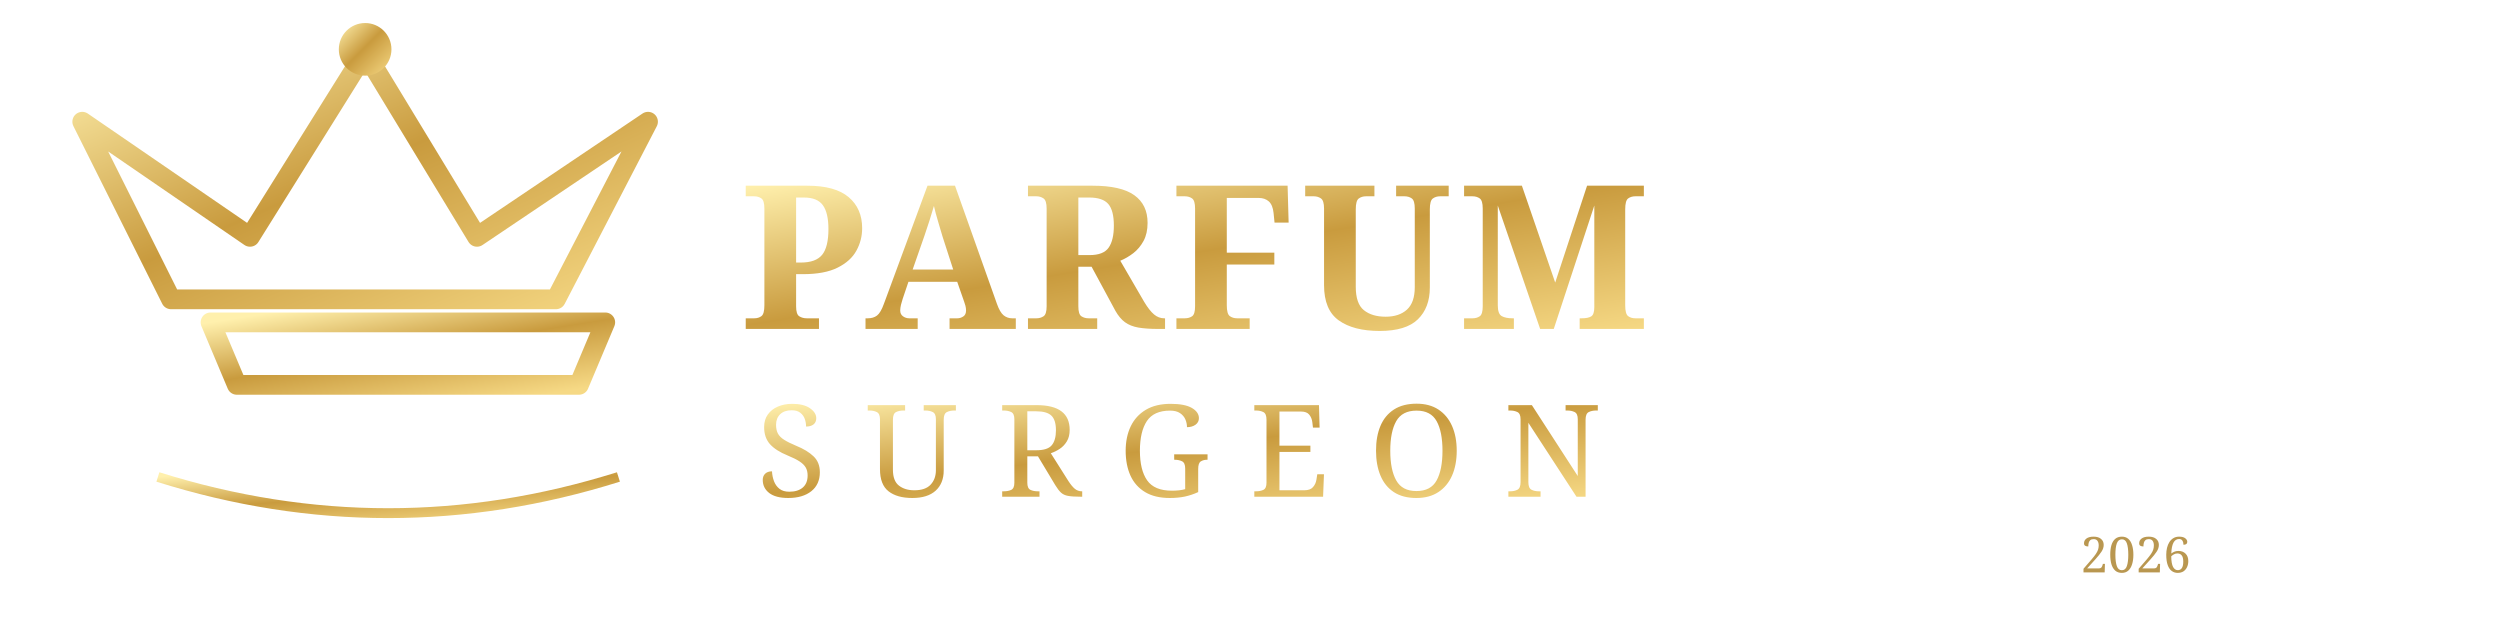
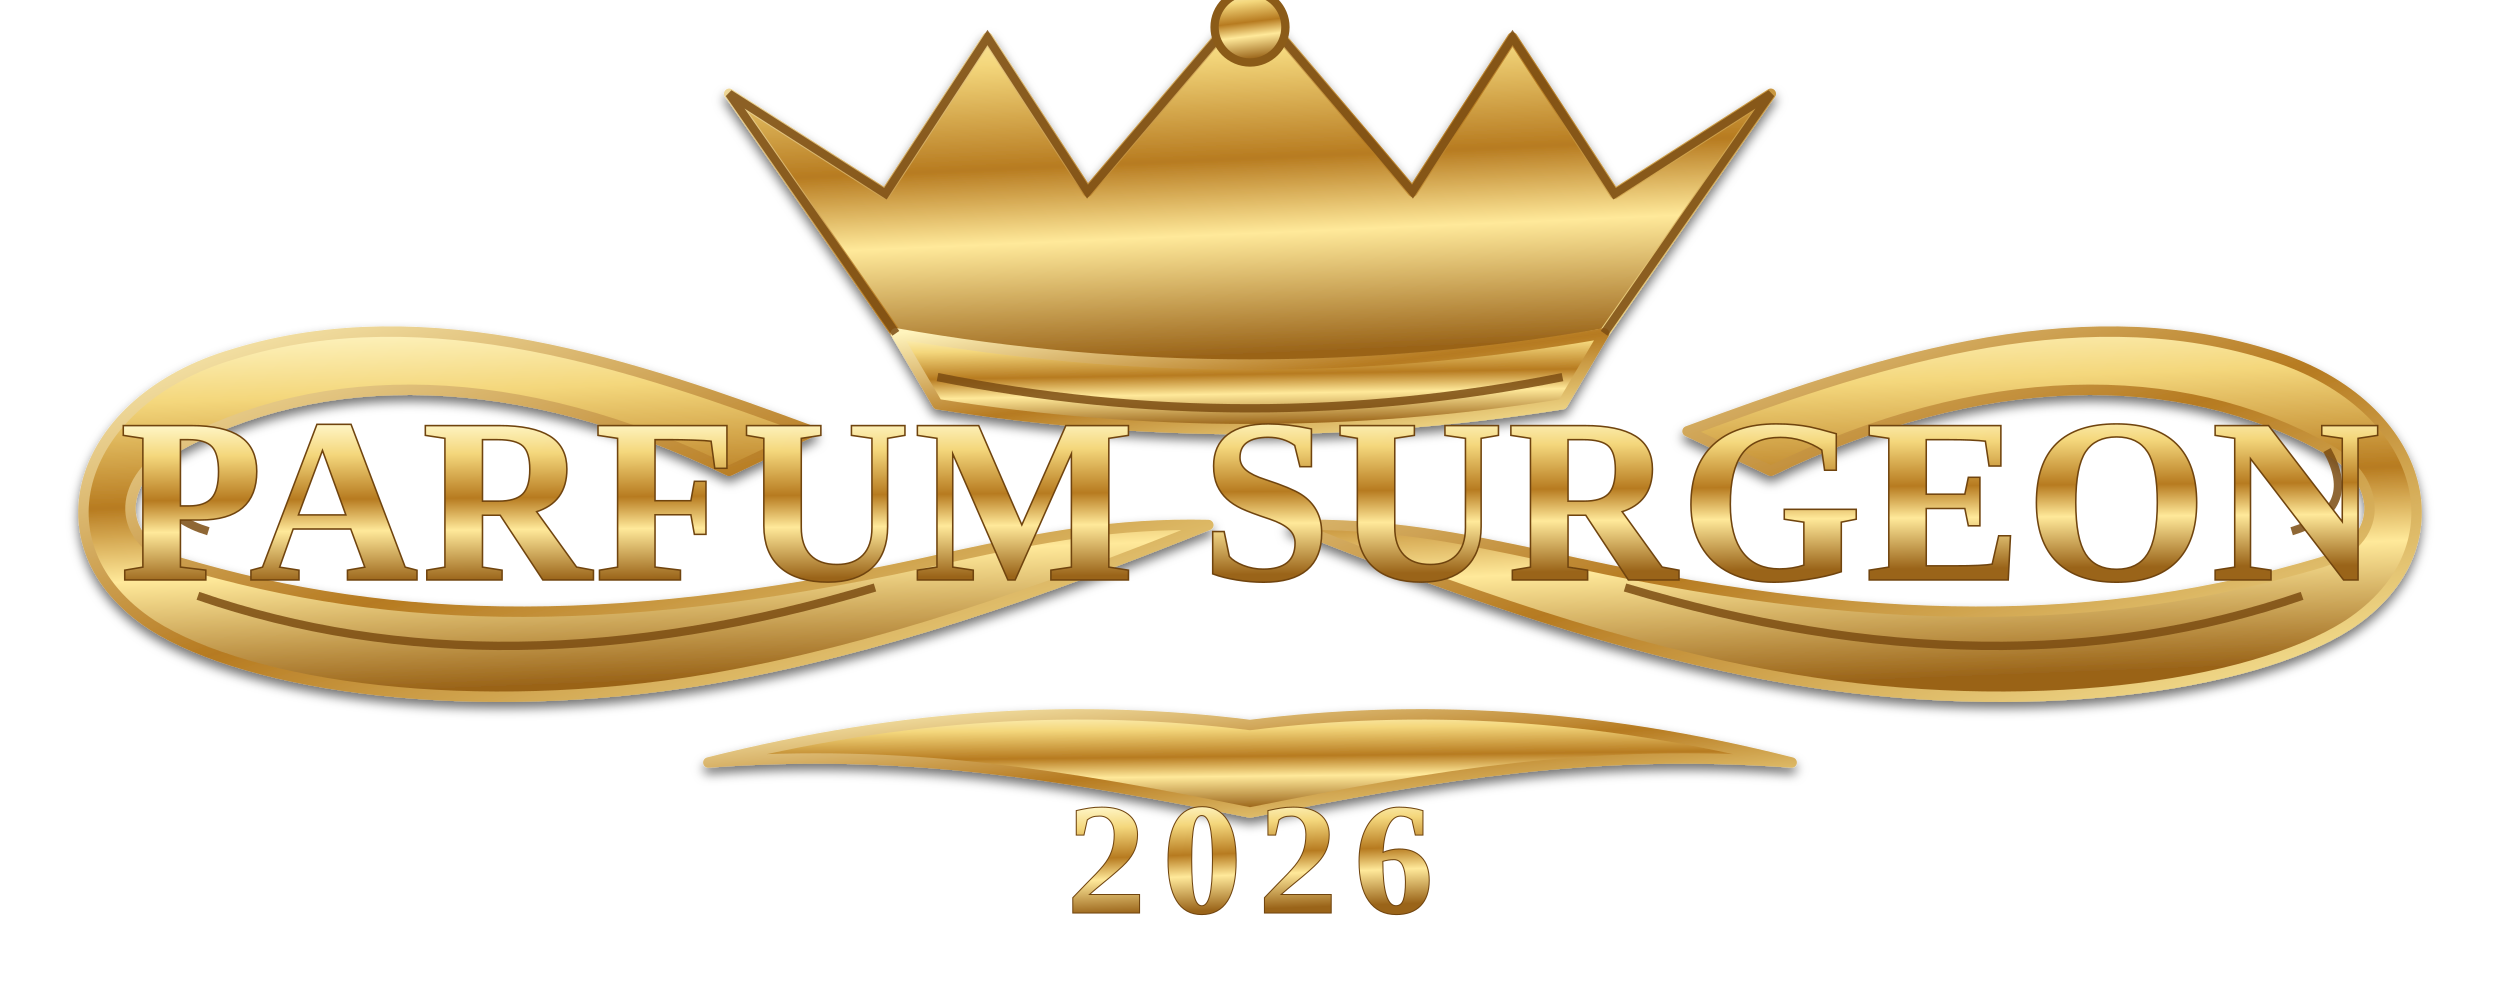
- <svg xmlns="http://www.w3.org/2000/svg" viewBox="0 0 760 190" role="img" aria-labelledby="title desc">
+ <svg xmlns="http://www.w3.org/2000/svg" viewBox="0 0 1200 480" role="img" aria-labelledby="title desc">
  <defs>
-     <linearGradient id="gold" x1="0" y1="0" x2="1" y2="1">
-       <stop offset="0" stop-color="#fff0ad" />
-       <stop offset=".48" stop-color="#c99b3e" />
-       <stop offset="1" stop-color="#f6d985" />
+     <linearGradient id="gold" x1="0" y1="0" x2="0.12" y2="1">
+       <stop offset="0" stop-color="#fff7c9" />
+       <stop offset=".2" stop-color="#f4d77c" />
+       <stop offset=".48" stop-color="#b77b20" />
+       <stop offset=".68" stop-color="#ffe99a" />
+       <stop offset="1" stop-color="#9a6419" />
    </linearGradient>
+     <linearGradient id="edge" x1="0" y1="0" x2="1" y2="1">
+       <stop stop-color="#fff4bd" />
+       <stop offset=".5" stop-color="#b67a20" />
+       <stop offset="1" stop-color="#fff0a3" />
+     </linearGradient>
+     <filter id="shine" x="-20%" y="-20%" width="140%" height="150%">
+       <feGaussianBlur in="SourceAlpha" stdDeviation="2.5" result="blur" />
+       <feOffset dy="3" result="off" />
+       <feComponentTransfer>
+         <feFuncA type="linear" slope=".55" />
+       </feComponentTransfer>
+       <feMerge>
+         <feMergeNode />
+         <feMergeNode in="SourceGraphic" />
+       </feMerge>
+     </filter>
  </defs>
-   <g fill="none" stroke="url(#gold)" stroke-width="6" stroke-linejoin="round">
-     <path d="M52 91 25 37l51 35 35-56 34 56 52-35-28 54z" />
-     <path d="M64 98h120l-8 19H72z" />
-     <circle cx="111" cy="15" r="8" fill="url(#gold)" stroke="none" />
-     <path d="M48 145q70 22 140 0" stroke-width="3" />
+   <g fill="url(#gold)" stroke="url(#edge)" stroke-width="5" stroke-linejoin="round" filter="url(#shine)">
+     <path d="M430 160 L350 45 L425 93 L474 18 L522 92 L600 0 L678 92 L726 18 L775 93 L850 45 L770 160 Q600 196 430 160Z" />
+     <path d="M430 160 Q600 190 770 160 L750 194 Q600 218 450 194Z" />
+     <path d="M350 226 C250 177 154 175 82 216 C56 231 55 260 86 270 C190 301 300 303 458 267 C500 258 535 251 580 252 C500 284 422 312 340 326 C228 345 120 330 73 300 C15 262 37 192 112 170 C206 141 306 176 390 207Z" />
+     <path d="M850 226 C950 177 1046 175 1118 216 C1144 231 1145 260 1114 270 C1010 301 900 303 742 267 C700 258 665 251 620 252 C700 284 778 312 860 326 C972 345 1080 330 1127 300 C1185 262 1163 192 1088 170 C994 141 894 176 810 207Z" />
+     <path d="M340 366 C435 342 520 338 600 348 C680 338 765 342 860 366 C765 359 690 372 600 390 C510 372 435 359 340 366Z" />
  </g>
-   <text x="225" y="100" fill="url(#gold)" font-family="Georgia,serif" font-size="61" font-weight="bold" letter-spacing="2">PARFUM</text>
-   <text x="230" y="151" fill="url(#gold)" font-family="Georgia,serif" font-size="39" letter-spacing="12">SURGEON</text>
-   <text x="666" y="174" fill="#b99750" font-family="Georgia,serif" font-size="15" text-anchor="end">2026</text>
+   <g fill="none" stroke="#7b4c12" stroke-width="4" opacity=".85">
+     <path d="M430 160 L350 45 L425 93 L474 18 L522 92 L600 0 L678 92 L726 18 L775 93 L850 45 L770 160" />
+     <path d="M450 181 Q600 211 750 181" />
+     <path d="M83 216 Q67 245 100 255 M1117 216 Q1133 245 1100 255" />
+     <path d="M95 286 Q240 336 420 282 M1105 286 Q960 336 780 282" />
+   </g>
+   <circle cx="600" cy="13" r="17" fill="url(#gold)" stroke="#8b5b18" stroke-width="4" />
+   <text x="600" y="278" text-anchor="middle" fill="url(#gold)" stroke="#70440e" stroke-width="1.5" paint-order="stroke" font-family="Georgia,'Times New Roman',serif" font-size="112" font-weight="bold" letter-spacing="2">PARFUM SURGEON</text>
+   <text x="600" y="438" text-anchor="middle" fill="url(#gold)" stroke="#70440e" stroke-width="1" paint-order="stroke" font-family="Georgia,'Times New Roman',serif" font-size="76" font-weight="bold" letter-spacing="8">2026</text>
</svg>
